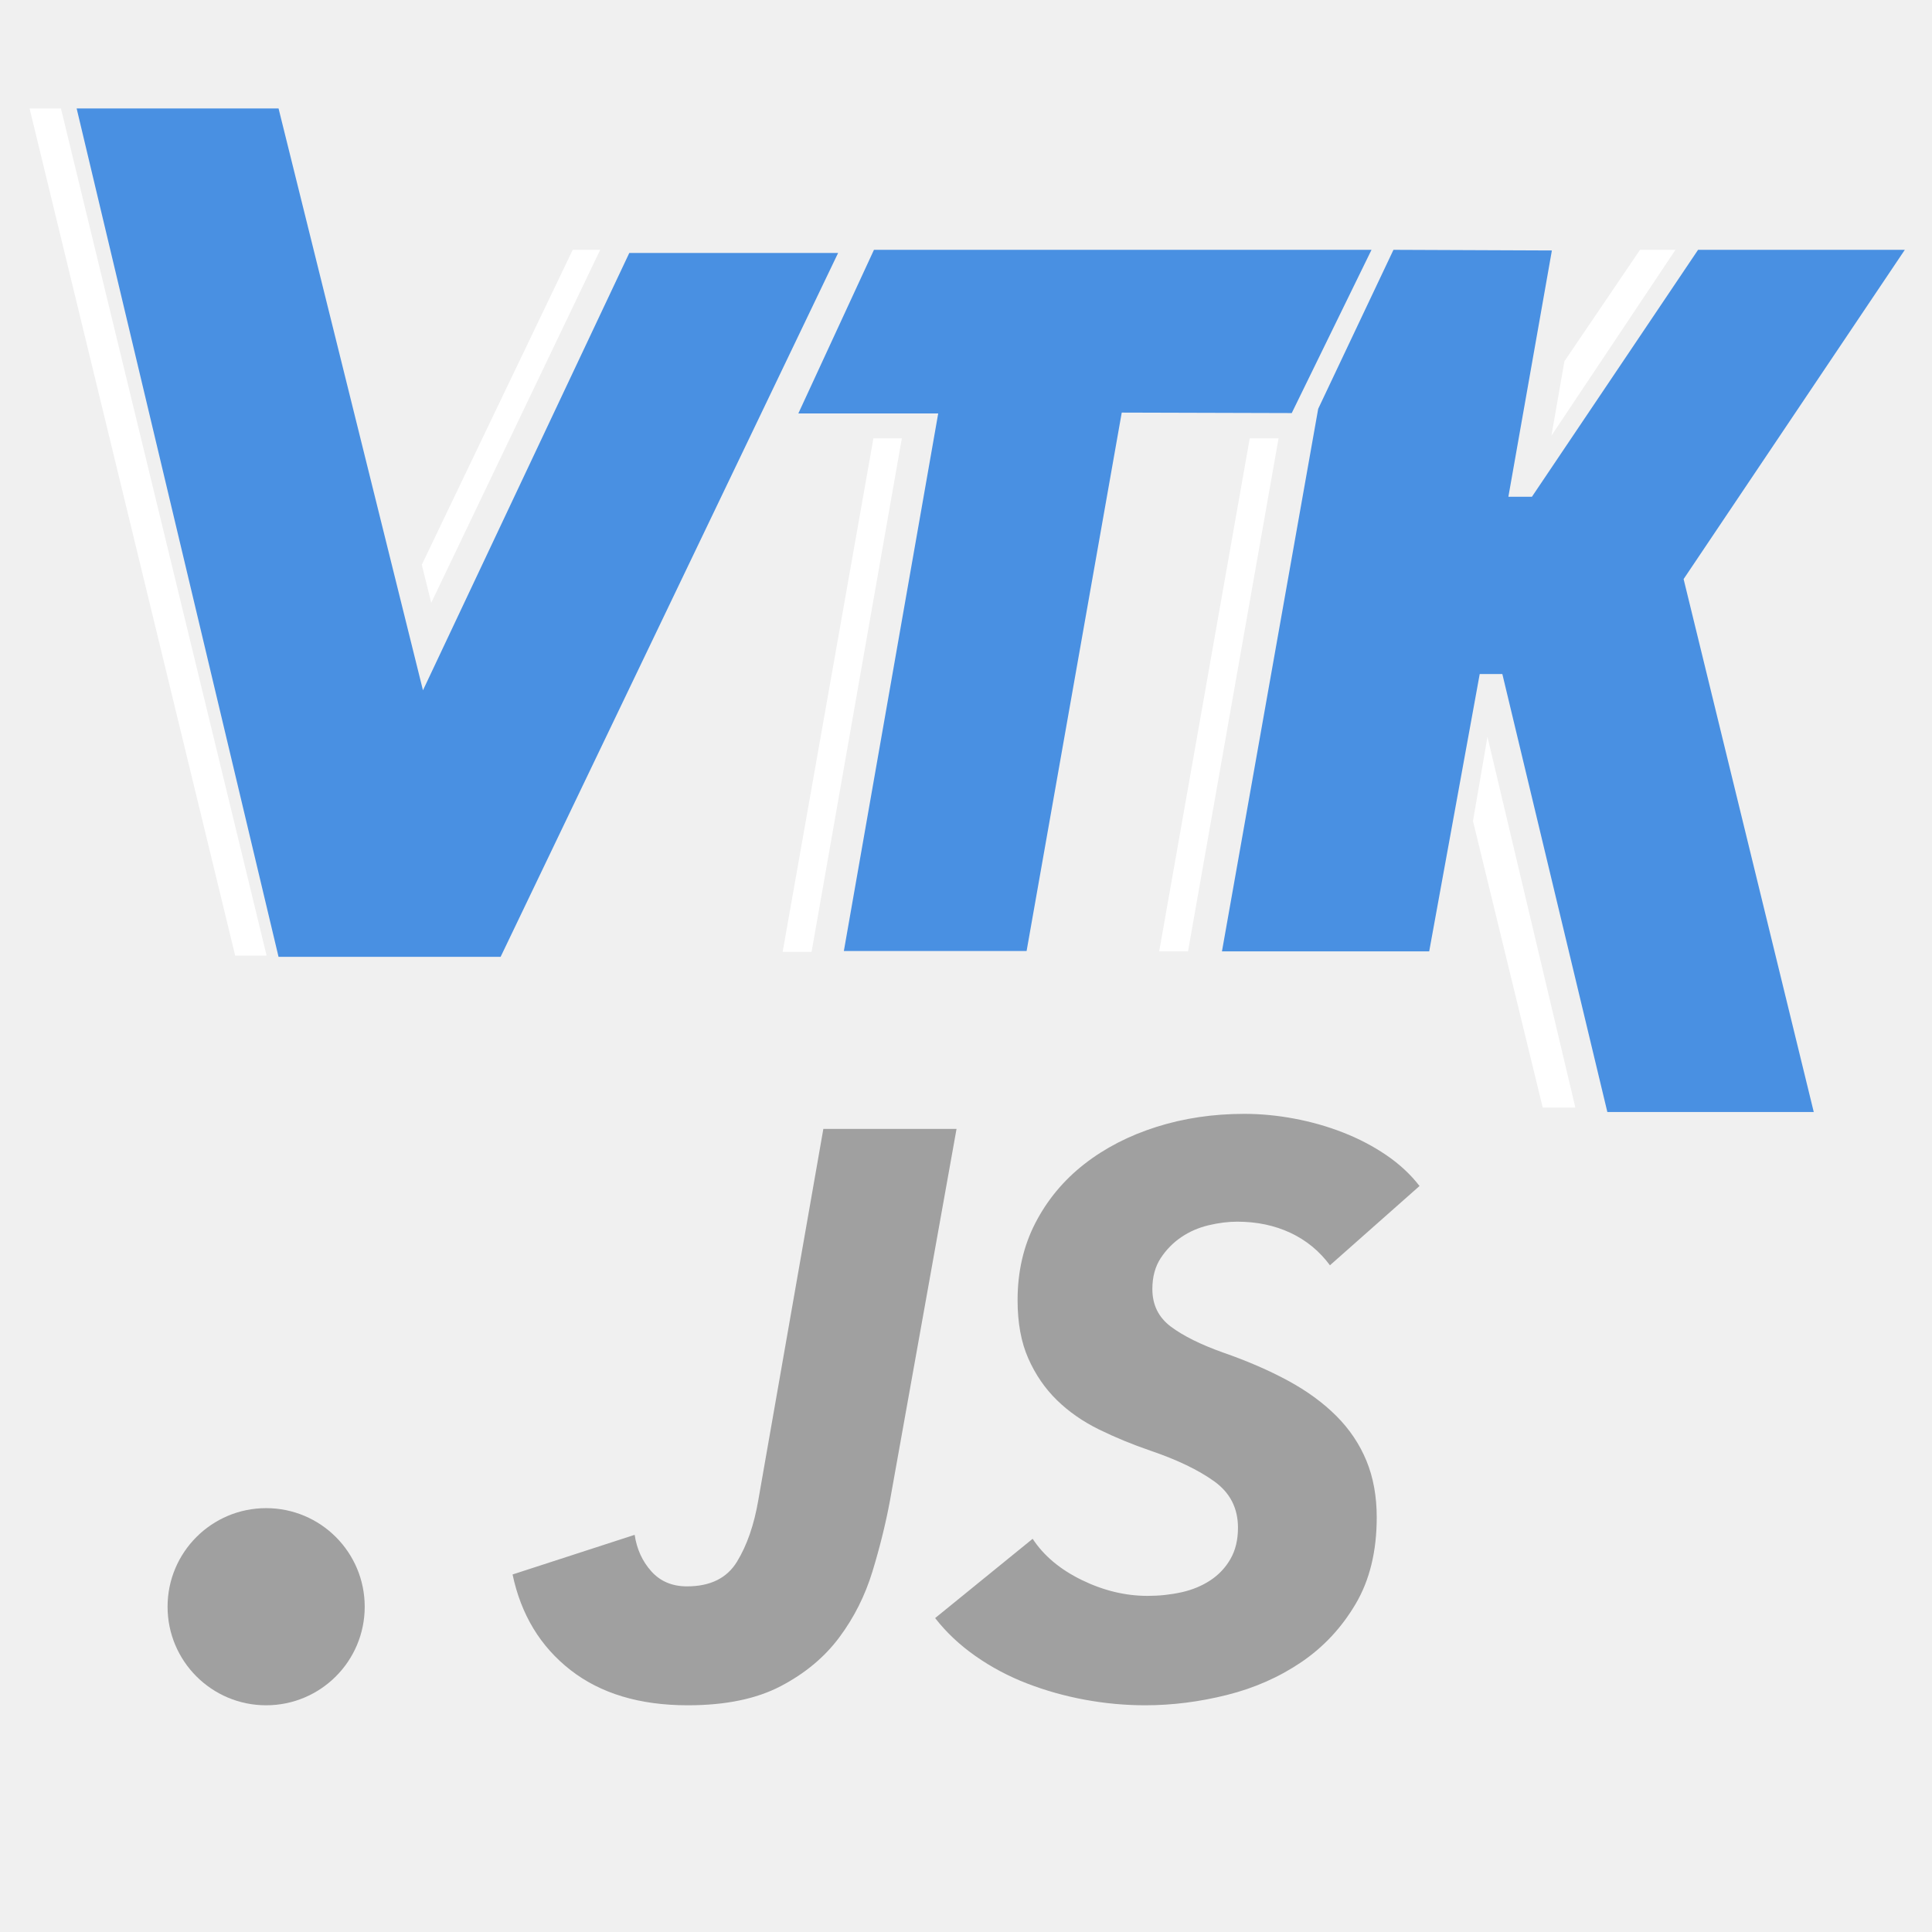
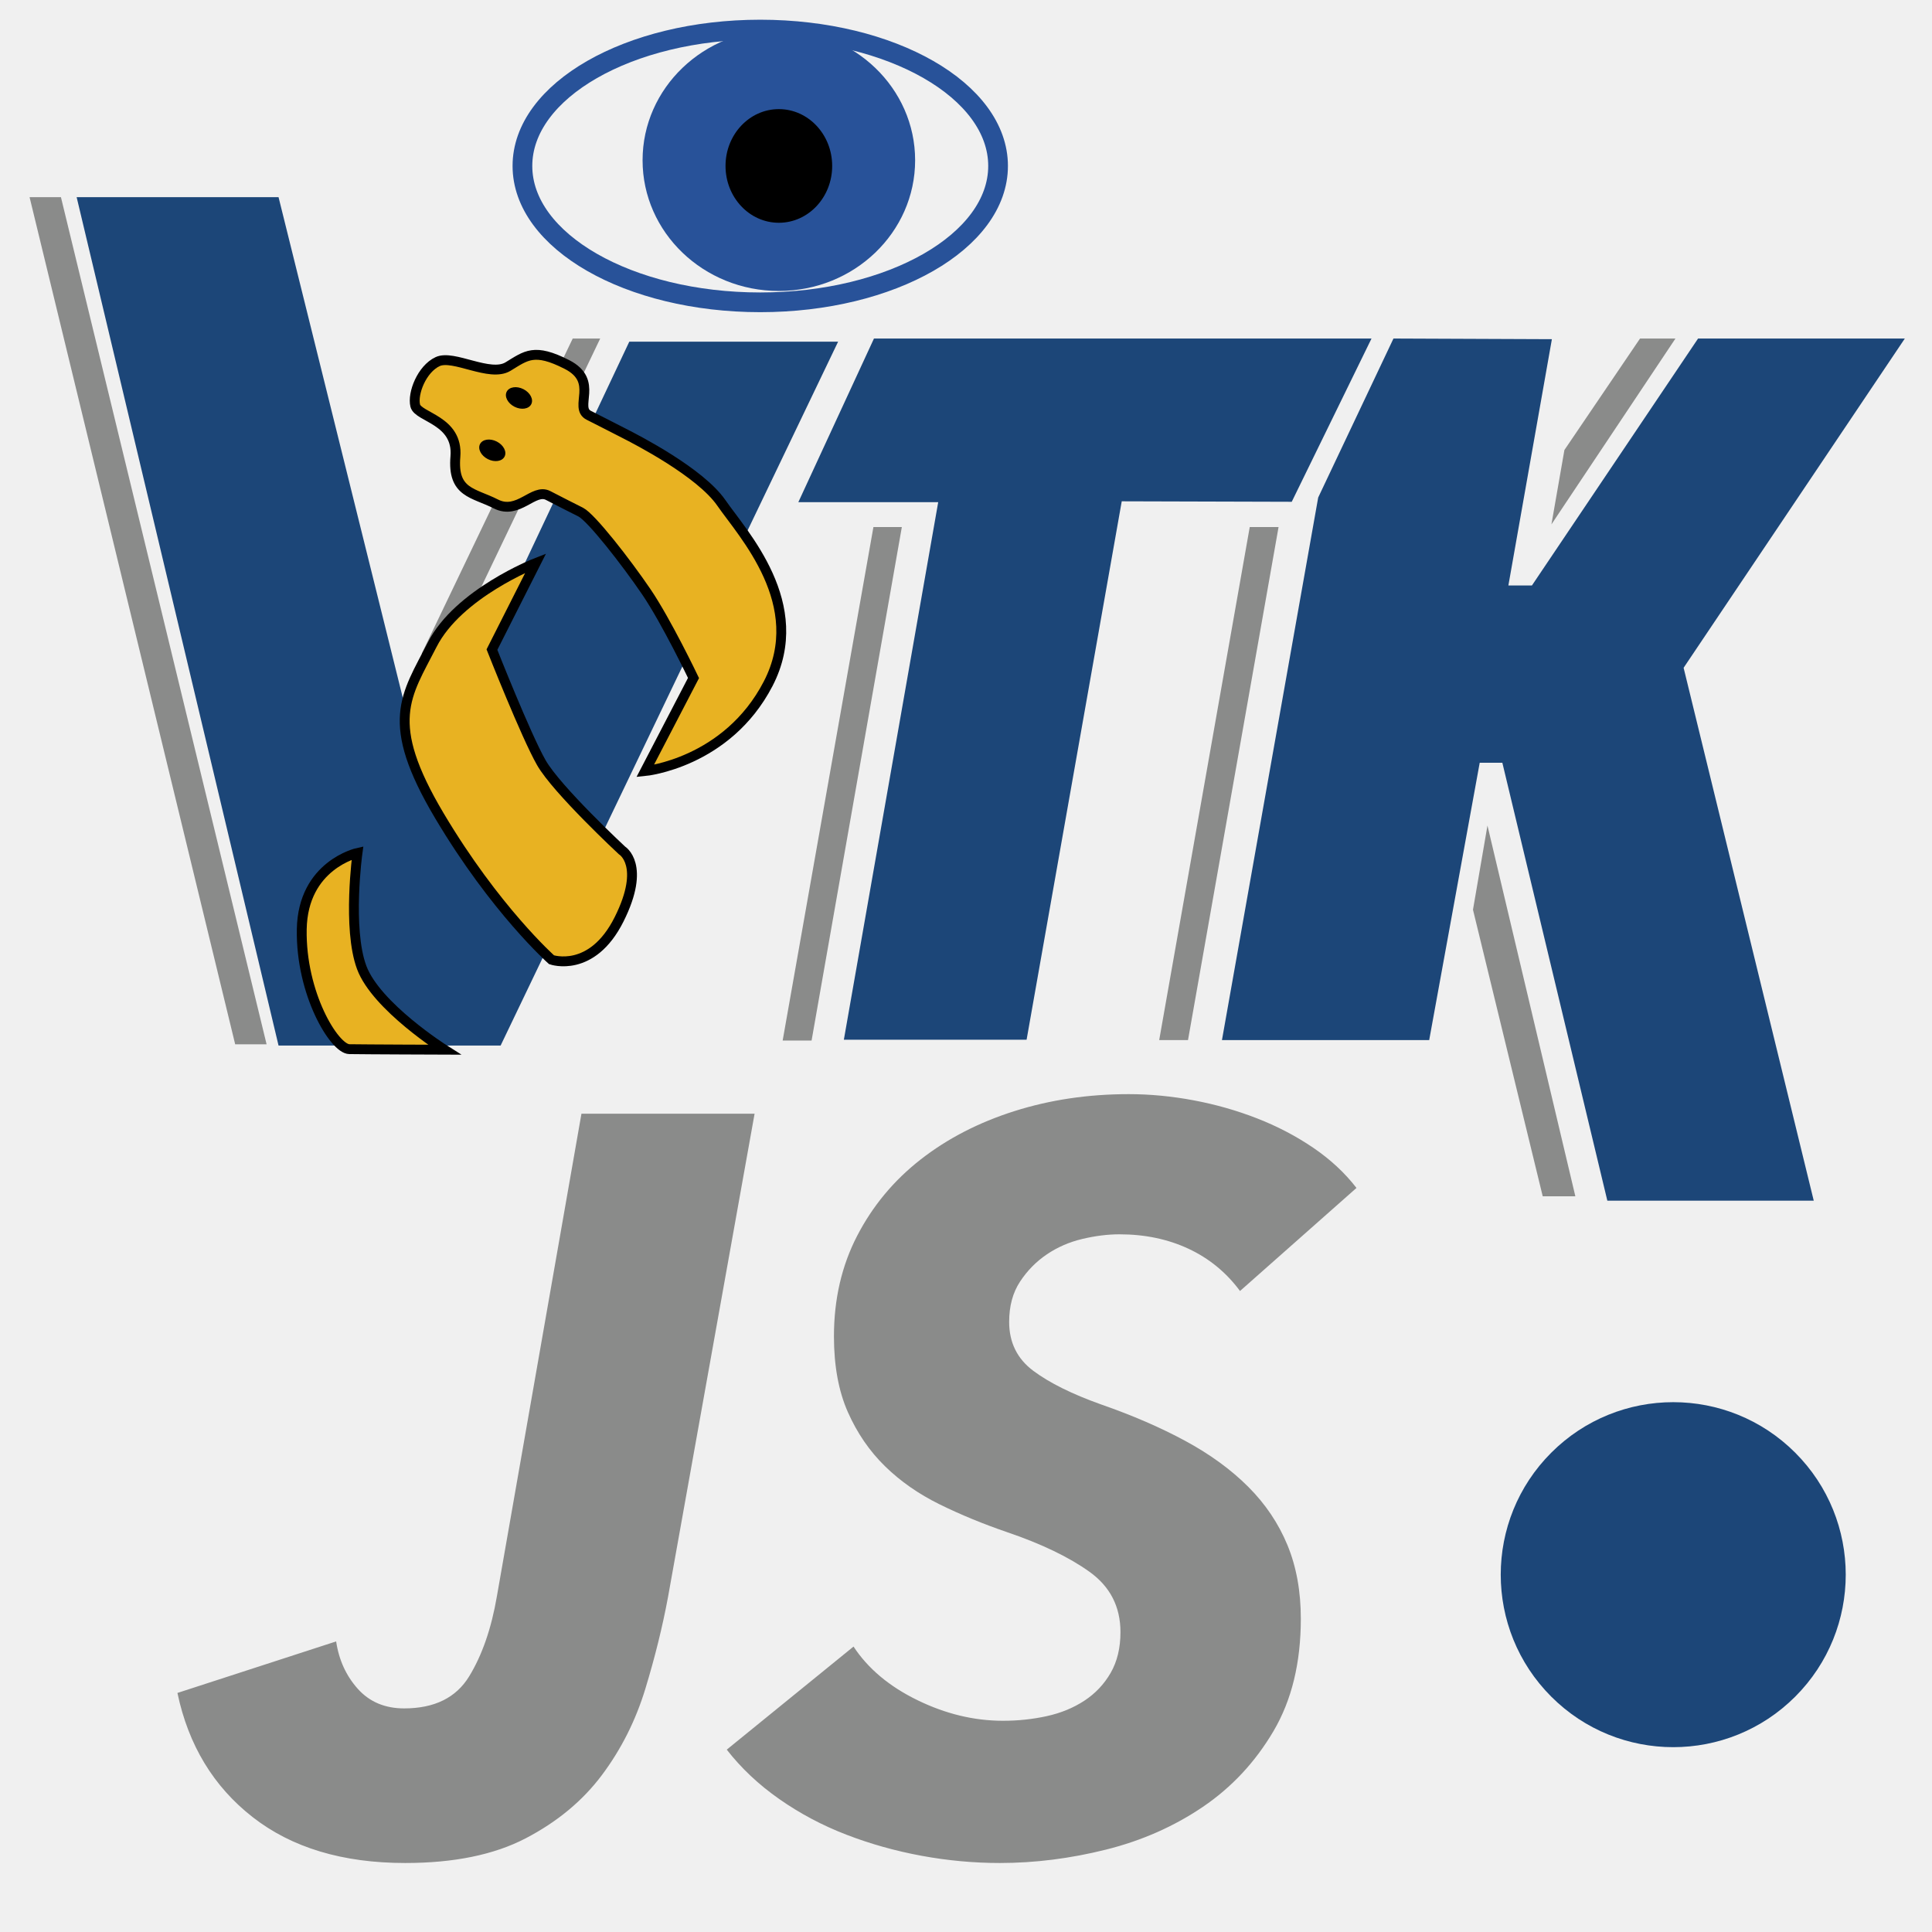
<svg xmlns="http://www.w3.org/2000/svg" width="196px" height="196px" viewBox="0 0 196 196" version="1.1">
  <defs />
  <g id="Page-1" stroke="none" stroke-width="1" fill="none" fill-rule="evenodd">
-     <g id="VTK-js-favicon">
-       <path d="M90.284,152.249 C89.855,154.555 89.265,156.941 88.515,159.408 C87.764,161.874 86.638,164.113 85.137,166.123 C83.635,168.134 81.651,169.783 79.185,171.07 C76.718,172.357 73.582,173 69.775,173 C64.895,173 60.928,171.807 57.871,169.421 C54.815,167.035 52.858,163.804 52,159.729 L64.386,155.708 C64.601,157.156 65.164,158.389 66.075,159.408 C66.987,160.426 68.193,160.936 69.694,160.936 C72.054,160.936 73.743,160.105 74.761,158.442 C75.78,156.78 76.504,154.689 76.933,152.169 L83.528,114.528 L97.04,114.528 L90.284,152.249 Z M134.922,128.362 C133.85,126.914 132.509,125.815 130.901,125.064 C129.292,124.314 127.496,123.938 125.512,123.938 C124.601,123.938 123.635,124.059 122.617,124.3 C121.598,124.542 120.673,124.944 119.842,125.507 C119.011,126.07 118.314,126.78 117.751,127.638 C117.188,128.496 116.906,129.542 116.906,130.775 C116.906,132.383 117.536,133.657 118.796,134.595 C120.056,135.534 121.812,136.405 124.064,137.209 C126.531,138.067 128.729,139.019 130.66,140.064 C132.59,141.11 134.225,142.303 135.566,143.643 C136.906,144.984 137.925,146.499 138.622,148.188 C139.319,149.877 139.668,151.794 139.668,153.938 C139.668,157.37 138.957,160.292 137.536,162.705 C136.115,165.118 134.279,167.088 132.027,168.617 C129.775,170.145 127.255,171.257 124.466,171.954 C121.678,172.651 118.917,173 116.182,173 C114.145,173 112.107,172.812 110.07,172.437 C108.032,172.062 106.075,171.512 104.198,170.788 C102.322,170.064 100.579,169.139 98.971,168.013 C97.362,166.887 95.995,165.601 94.869,164.153 L104.761,156.11 C105.887,157.826 107.55,159.22 109.748,160.292 C111.946,161.365 114.172,161.901 116.424,161.901 C117.603,161.901 118.743,161.78 119.842,161.539 C120.941,161.298 121.92,160.895 122.777,160.332 C123.635,159.769 124.319,159.046 124.828,158.161 C125.338,157.276 125.592,156.217 125.592,154.984 C125.592,153 124.788,151.432 123.18,150.279 C121.571,149.126 119.426,148.094 116.745,147.182 C114.869,146.539 113.113,145.815 111.477,145.011 C109.842,144.206 108.421,143.214 107.214,142.035 C106.008,140.855 105.043,139.448 104.319,137.812 C103.595,136.177 103.233,134.206 103.233,131.901 C103.233,129.005 103.836,126.391 105.043,124.059 C106.249,121.727 107.898,119.743 109.989,118.107 C112.08,116.472 114.52,115.212 117.308,114.327 C120.097,113.442 123.072,113 126.236,113 C127.898,113 129.587,113.161 131.303,113.483 C133.019,113.804 134.668,114.273 136.249,114.89 C137.831,115.507 139.292,116.271 140.633,117.182 C141.973,118.094 143.099,119.139 144.011,120.319 L134.922,128.362 Z" id="JS" fill="#A0A0A0" />
-       <g id="Group" transform="translate(3, 11)">
-         <polygon id="Path-94" fill="#4990E2" points="4.775 2.08166817e-17 25.258 86.069 47.788 86.069 82.027 14.661 60.842 14.661 39.909 59.03 25.258 2.08166817e-17" />
-         <polygon id="Path-95" fill="#4990E2" points="85.663 14.344 136.139 14.344 128.046 30.906 110.8 30.857 101.148 85.477 82.609 85.477 92.181 30.942 77.992 30.942" />
-         <polygon id="Path-96" fill="#4990E2" points="138.366 14.344 154.438 14.41 150.024 39.397 152.412 39.397 169.268 14.344 190.243 14.344 167.801 47.747 181.004 101.81 160.064 101.81 149.412 57.38 147.116 57.38 141.991 85.515 120.967 85.515 130.73 30.472" />
-         <polygon id="Path-99" fill="#FFFFFF" points="0 0 3.182 0 24.046 85.944 20.859 85.944" />
-         <polygon id="Path-100" fill="#FFFFFF" points="55.102 14.344 57.89 14.344 40.747 50.155 39.792 46.289" />
-         <polygon id="Path-101" fill="#FFFFFF" points="85.608 33.469 88.491 33.469 79.334 85.565 76.4 85.565" />
-         <polygon id="Path-102" fill="#FFFFFF" points="123.785 33.469 126.709 33.469 117.523 85.515 114.6 85.515" />
-         <polygon id="Path-103" fill="#FFFFFF" points="163.38 14.344 166.974 14.344 154.392 33.198 155.708 25.653" />
-         <polygon id="Path-104" fill="#FFFFFF" points="147.902 63.75 156.819 101.363 153.508 101.363 146.433 72.29" />
+     <g id="ItkVtkImageViewer">
+       <path d="M67.769,162.024 C67.212,165.021 66.445,168.123 65.469,171.33 C64.493,174.536 63.03,177.446 61.078,180.06 C59.126,182.674 56.547,184.818 53.34,186.491 C50.134,188.164 46.056,189 41.107,189 C34.764,189 29.606,187.449 25.633,184.347 C21.659,181.245 19.115,177.046 18,171.748 L34.102,166.52 C34.381,168.402 35.113,170.005 36.298,171.33 C37.483,172.654 39.051,173.316 41.003,173.316 C44.07,173.316 46.265,172.236 47.59,170.075 C48.914,167.914 49.855,165.196 50.413,161.92 L58.987,112.987 L76.552,112.987 L67.769,162.024 Z M125.799,130.971 C124.405,129.088 122.662,127.66 120.571,126.684 C118.48,125.708 116.145,125.22 113.566,125.22 C112.381,125.22 111.126,125.377 109.802,125.69 C108.477,126.004 107.275,126.527 106.194,127.259 C105.114,127.991 104.208,128.914 103.476,130.029 C102.744,131.145 102.378,132.504 102.378,134.107 C102.378,136.198 103.197,137.854 104.835,139.074 C106.473,140.294 108.756,141.426 111.684,142.472 C114.89,143.587 117.748,144.824 120.257,146.184 C122.767,147.543 124.893,149.094 126.635,150.836 C128.378,152.579 129.702,154.548 130.609,156.744 C131.515,158.94 131.968,161.432 131.968,164.22 C131.968,168.681 131.044,172.48 129.197,175.617 C127.35,178.753 124.962,181.315 122.035,183.302 C119.107,185.288 115.831,186.735 112.206,187.641 C108.582,188.547 104.992,189 101.437,189 C98.788,189 96.139,188.756 93.491,188.268 C90.842,187.78 88.298,187.066 85.858,186.125 C83.418,185.184 81.153,183.981 79.062,182.517 C76.97,181.054 75.193,179.381 73.729,177.499 L86.59,167.043 C88.054,169.273 90.214,171.086 93.072,172.48 C95.93,173.874 98.823,174.571 101.751,174.571 C103.284,174.571 104.765,174.414 106.194,174.101 C107.623,173.787 108.895,173.264 110.011,172.532 C111.126,171.8 112.015,170.859 112.677,169.709 C113.339,168.559 113.67,167.182 113.67,165.579 C113.67,163 112.625,160.961 110.534,159.462 C108.442,157.964 105.654,156.622 102.169,155.437 C99.729,154.601 97.446,153.66 95.32,152.614 C93.194,151.568 91.347,150.279 89.779,148.745 C88.21,147.212 86.956,145.382 86.015,143.256 C85.074,141.13 84.603,138.568 84.603,135.571 C84.603,131.807 85.387,128.409 86.956,125.377 C88.524,122.344 90.668,119.765 93.386,117.639 C96.105,115.513 99.276,113.875 102.901,112.725 C106.525,111.575 110.394,111 114.507,111 C116.668,111 118.863,111.209 121.094,111.627 C123.324,112.046 125.468,112.655 127.524,113.457 C129.58,114.259 131.48,115.252 133.223,116.437 C134.965,117.622 136.429,118.981 137.614,120.515 L125.799,130.971 Z" id="JS" fill="#8A8B8A" />
+       <rect id="Rectangle-134" fill="#1C4678" transform="translate(169.7487, 159.7487) rotate(-315) translate(-169.7487, -159.7487) " x="152.249" y="142.249" width="35" height="35" rx="17.5" />
+       <g id="Group" transform="translate(3, 20)">
+         <polygon id="Path-94" fill="#1C4678" points="4.775 2.08166817e-17 25.258 86.069 47.788 86.069 82.027 14.661 60.842 14.661 39.909 59.03 25.258 2.08166817e-17" />
+         <polygon id="Path-95" fill="#1C4678" points="85.663 14.344 136.139 14.344 128.046 30.906 110.8 30.857 101.148 85.477 82.609 85.477 92.181 30.942 77.992 30.942" />
+         <polygon id="Path-96" fill="#1C4678" points="138.366 14.344 154.438 14.41 150.024 39.397 152.412 39.397 169.268 14.344 190.243 14.344 167.801 47.747 181.004 101.81 160.064 101.81 149.412 57.38 147.116 57.38 141.991 85.515 120.967 85.515 130.73 30.472" />
+         <polygon id="Path-99" fill="#8A8B8A" points="0 0 3.182 0 24.046 85.944 20.859 85.944" />
+         <polygon id="Path-100" fill="#8A8B8A" points="55.102 14.344 57.89 14.344 40.747 50.155 39.792 46.289" />
+         <polygon id="Path-101" fill="#8A8B8A" points="85.608 33.469 88.491 33.469 79.334 85.565 76.4 85.565" />
+         <polygon id="Path-102" fill="#8A8B8A" points="123.785 33.469 126.709 33.469 117.523 85.515 114.6 85.515" />
+         <polygon id="Path-103" fill="#8A8B8A" points="163.38 14.344 166.974 14.344 154.392 33.198 155.708 25.653" />
+         <polygon id="Path-104" fill="#8A8B8A" points="147.902 63.75 156.819 101.363 153.508 101.363 146.433 72.29" />
      </g>
-       <circle id="Oval-47" fill="#A0A0A0" cx="27" cy="163" r="10" />
+       <g id="I" transform="translate(49.99591, 74.49062) rotate(27) translate(-49.99591, -74.49062) translate(26.99591, 36.99062)">
+         <path d="M29.581,72.456 C29.581,72.456 22.584,68.2 21.041,64.259 C19.499,60.317 20.413,52.651 20.413,52.651 C20.413,52.651 14.896,53.969 14.896,60.496 C14.896,67.024 18.41,72.57 19.933,72.57 C21.456,72.57 29.581,72.456 29.581,72.456 Z" id="Path-4" stroke="#000000" fill="#E8B222" transform="translate(22.23872, 62.61046) rotate(-26) translate(-22.23872, -62.61046) " />
+         <path d="M18.992,20.05 L19.023,29.888 C19.023,29.888 26.036,36.087 28.689,37.83 C31.342,39.573 40.023,42.05 40.023,42.05 C40.023,42.05 42.894,42.228 42.938,48.409 C42.983,54.591 38.692,55.176 38.692,55.176 C38.692,55.176 31.306,53.252 21.911,47.318 C12.516,41.383 13.392,38.04 13.392,32.195 C13.392,26.35 18.992,20.05 18.992,20.05 Z" id="Path-5" stroke="#000000" fill="#E8B222" />
+         <path d="M0.848,6.358 C-0.24,7.753 0.022,10.39 0.848,11.362 C1.648,12.303 5.424,10.68 6.831,14.128 C8.237,17.577 10.101,16.541 12.665,16.541 C15.229,16.541 15.337,13.354 17.003,13.371 C18.669,13.387 19.498,13.371 20.713,13.371 C21.928,13.371 27.128,15.803 30.321,17.557 C33.515,19.312 38.55,23.172 38.55,23.172 L38.464,33.811 C38.464,33.811 45.495,29.323 45.561,20.256 C45.627,11.188 36.334,7.861 33.011,6.064 C29.689,4.267 22.44,4.249 20.989,4.249 C19.539,4.249 17.66,4.241 17.003,4.249 C15.212,4.271 16.393,0.663 12.665,0.663 C8.937,0.663 8.573,1.728 7.438,3.563 C6.303,5.399 1.936,4.962 0.848,6.358 Z" id="Path-6" stroke="#000000" fill="#E8B222" />
+         <ellipse id="Oval" fill="#000000" cx="9.875" cy="5.896" rx="1.398" ry="1" />
+         <ellipse id="Oval" fill="#000000" cx="9.875" cy="11.858" rx="1.398" ry="1" />
+       </g>
+       <g id="eye" transform="translate(53, 3)">
+         <ellipse id="Oval-2" stroke="#285299" stroke-width="2" cx="24.127" cy="13.835" rx="24.127" ry="13.835" />
+         <ellipse id="Oval-3" fill="#285299" cx="26.014" cy="13.259" rx="13.825" ry="13.259" />
+         <ellipse id="Oval-4" fill="#000000" cx="26.014" cy="13.835" rx="5.41" ry="5.765" />
+       </g>
    </g>
  </g>
</svg>
